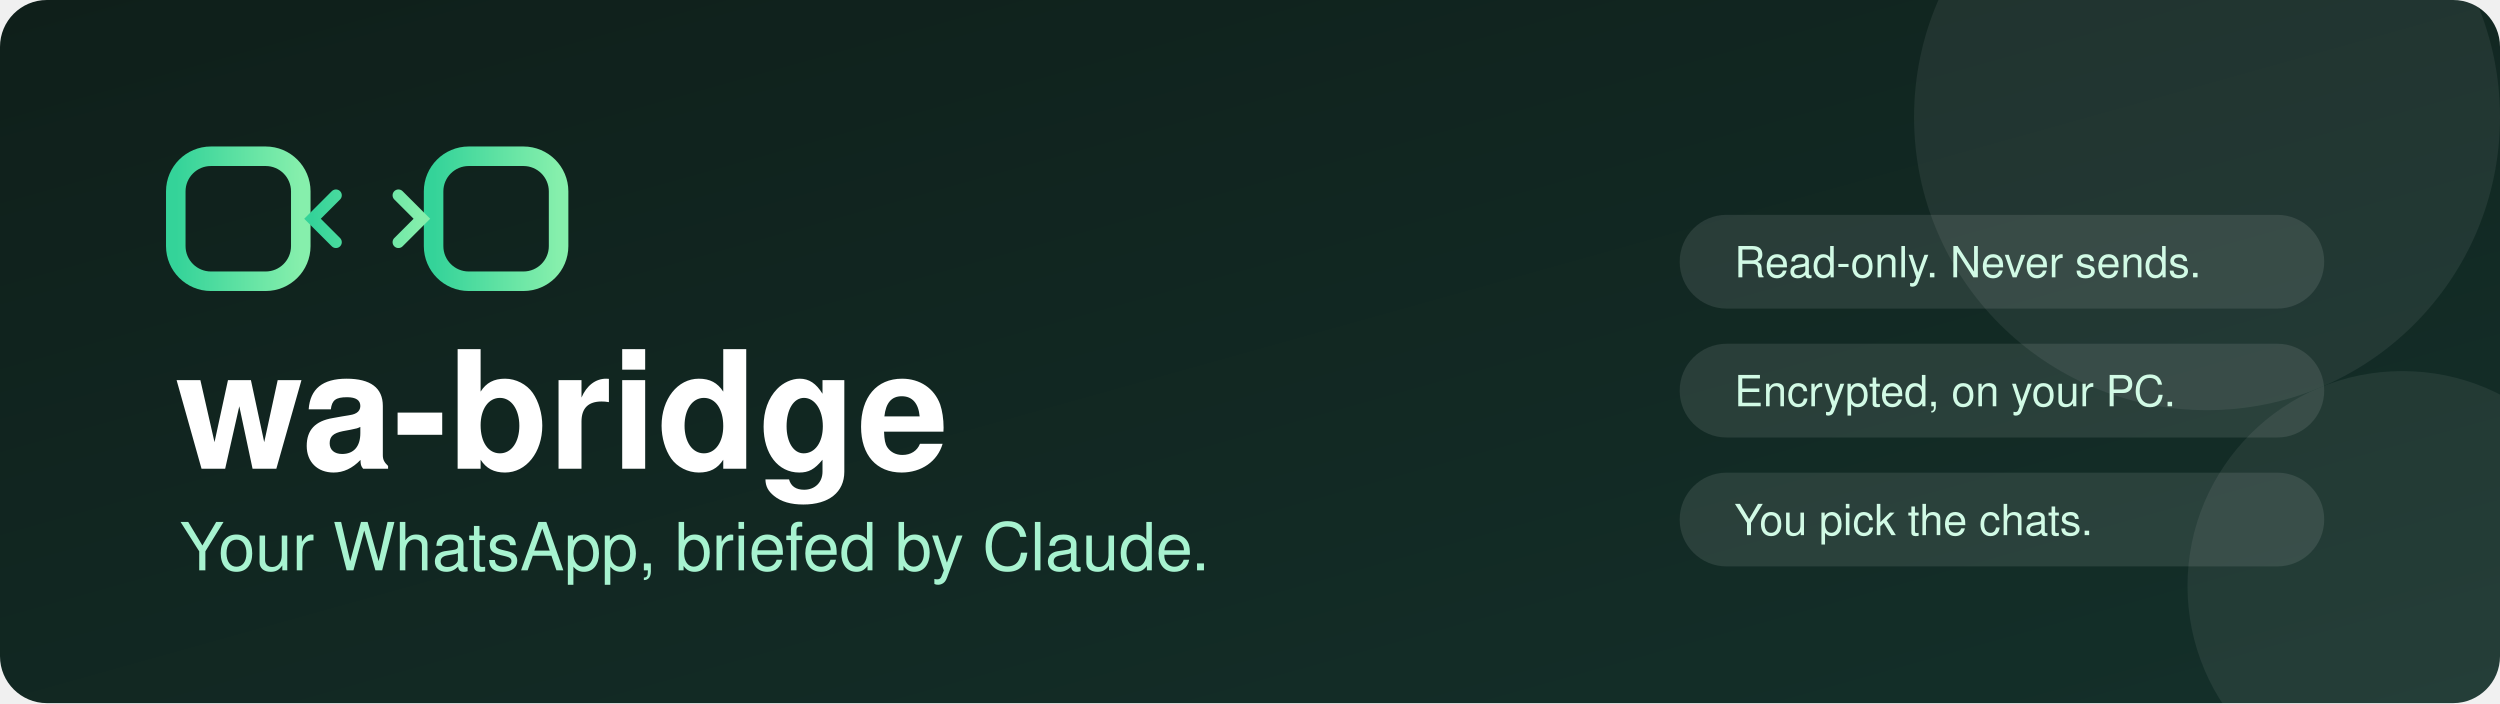
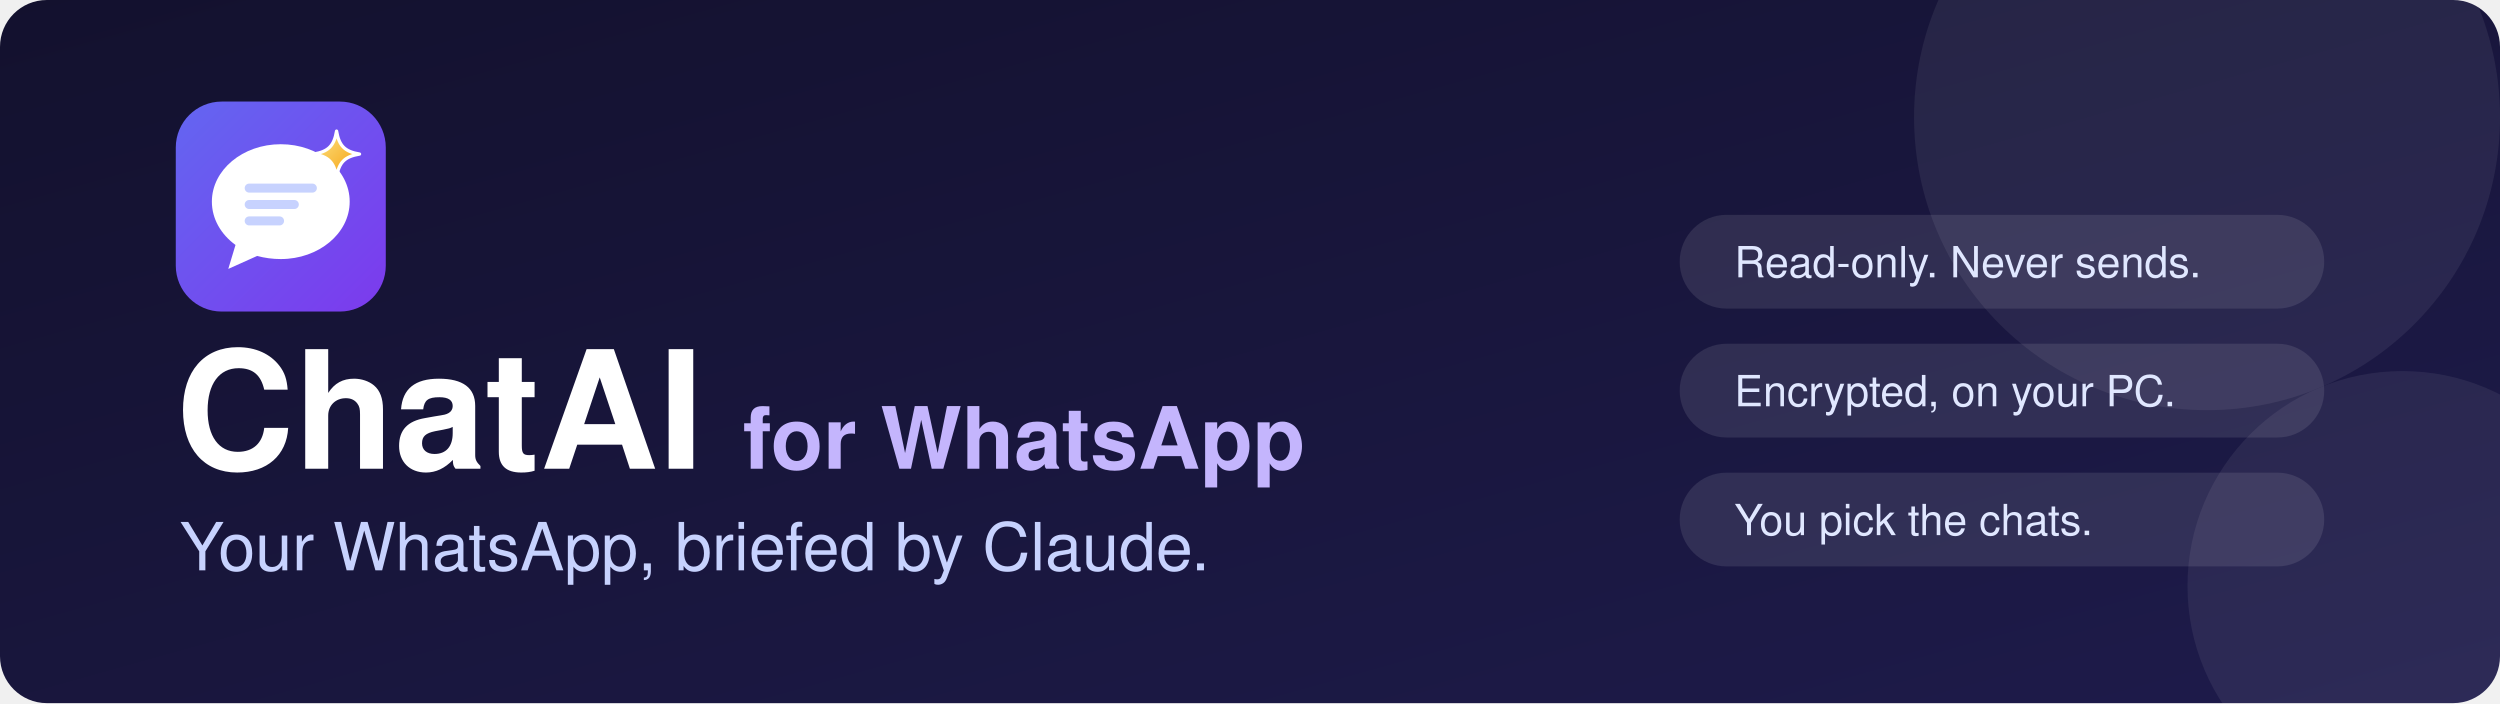
- <svg xmlns="http://www.w3.org/2000/svg" viewBox="0 0 1280 360" width="1280" height="360" role="img" aria-label="wa-bridge: your WhatsApp, briefed by Claude">
+ <svg xmlns="http://www.w3.org/2000/svg" viewBox="0 0 1280 360" width="1280" height="360" role="img" aria-label="ChatAI for WhatsApp: your WhatsApp, briefed by Claude">
  <defs>
    <linearGradient id="bg" x1="0" y1="0" x2="1" y2="1">
-       <stop offset="0" stop-color="#0f1f1a" />
-       <stop offset="1" stop-color="#14302a" />
+       <stop offset="0" stop-color="#13112e" />
+       <stop offset="1" stop-color="#1e1b4b" />
    </linearGradient>
    <linearGradient id="ac" x1="0" y1="0" x2="1" y2="0">
-       <stop offset="0" stop-color="#34d399" />
-       <stop offset="1" stop-color="#86efac" />
+       <stop offset="0" stop-color="#818cf8" />
+       <stop offset="1" stop-color="#c4b5fd" />
    </linearGradient>
  </defs>
  <rect width="1280" height="360" rx="24" fill="url(#bg)" />
  <g opacity="0.07" fill="#fff">
    <circle cx="1130" cy="60" r="150" />
    <circle cx="1230" cy="300" r="110" />
  </g>
-   <g transform="translate(90 40)" fill="none" stroke="url(#ac)" stroke-width="10" stroke-linecap="round">
-     <rect x="0" y="40" width="64" height="64" rx="18" />
-     <rect x="132" y="40" width="64" height="64" rx="18" />
-     <path d="M70 72h56" />
-     <path d="M82 60l-12 12 12 12M114 60l12 12-12 12" stroke-width="6" />
+   <g transform="translate(90 52) scale(0.21)">
+     <defs>
+       <linearGradient id="lgTile" x1="0" y1="0" x2="1" y2="1">
+         <stop offset="0" stop-color="#6366f1" />
+         <stop offset="1" stop-color="#7c3aed" />
+       </linearGradient>
+       <linearGradient id="lgSpark" x1="0" y1="0" x2="1" y2="1">
+         <stop offset="0" stop-color="#fde68a" />
+         <stop offset="1" stop-color="#f59e0b" />
+       </linearGradient>
+     </defs>
+     <rect width="512" height="512" rx="112" fill="url(#lgTile)" />
+     <path d="M256 104c-92.8 0-168 62.7-168 140 0 42.1 22.3 79.9 57.6 105.6L128 408l70.4-31.6c18.2 4.9 37.6 7.6 57.6 7.6 92.8 0 168-62.7 168-140S348.8 104 256 104z" fill="#ffffff" />
+     <rect x="168" y="200" width="176" height="22" rx="11" fill="#c7d2fe" />
+     <rect x="168" y="240" width="132" height="22" rx="11" fill="#c7d2fe" />
+     <rect x="168" y="280" width="96" height="22" rx="11" fill="#c7d2fe" />
+     <path d="M392 72c6 36 20 50 56 56-36 6-50 20-56 56-6-36-20-50-56-56 36-6 50-20 56-56z" fill="url(#lgSpark)" stroke="#ffffff" stroke-width="8" stroke-linejoin="round" />
  </g>
-   <text x="90" y="240" font-family="Segoe UI, Helvetica, Arial, sans-serif" font-size="84" font-weight="700" fill="#ffffff">wa-bridge</text>
-   <text x="92" y="292" font-family="Segoe UI, Helvetica, Arial, sans-serif" font-size="34" fill="#a7f3d0">Your WhatsApp, briefed by Claude.</text>
-   <g font-family="Segoe UI, Helvetica, Arial, sans-serif" font-size="22" fill="#d1fae5">
+   <text x="90" y="240" font-family="Segoe UI, Helvetica, Arial, sans-serif" font-size="84" font-weight="700" fill="#ffffff">ChatAI<tspan font-size="44" font-weight="600" fill="#c4b5fd" dx="20">for WhatsApp</tspan>
+   </text>
+   <text x="92" y="292" font-family="Segoe UI, Helvetica, Arial, sans-serif" font-size="34" fill="#c7d2fe">Your WhatsApp, briefed by Claude.</text>
+   <g font-family="Segoe UI, Helvetica, Arial, sans-serif" font-size="22" fill="#e0e7ff">
    <rect x="860" y="110" width="330" height="48" rx="24" fill="#ffffff" fill-opacity="0.1" />
    <text x="888" y="142">Read-only. Never sends.</text>
    <rect x="860" y="176" width="330" height="48" rx="24" fill="#ffffff" fill-opacity="0.1" />
    <text x="888" y="208">Encrypted, on your PC.</text>
    <rect x="860" y="242" width="330" height="48" rx="24" fill="#ffffff" fill-opacity="0.1" />
    <text x="888" y="274">You pick the chats.</text>
  </g>
</svg>
